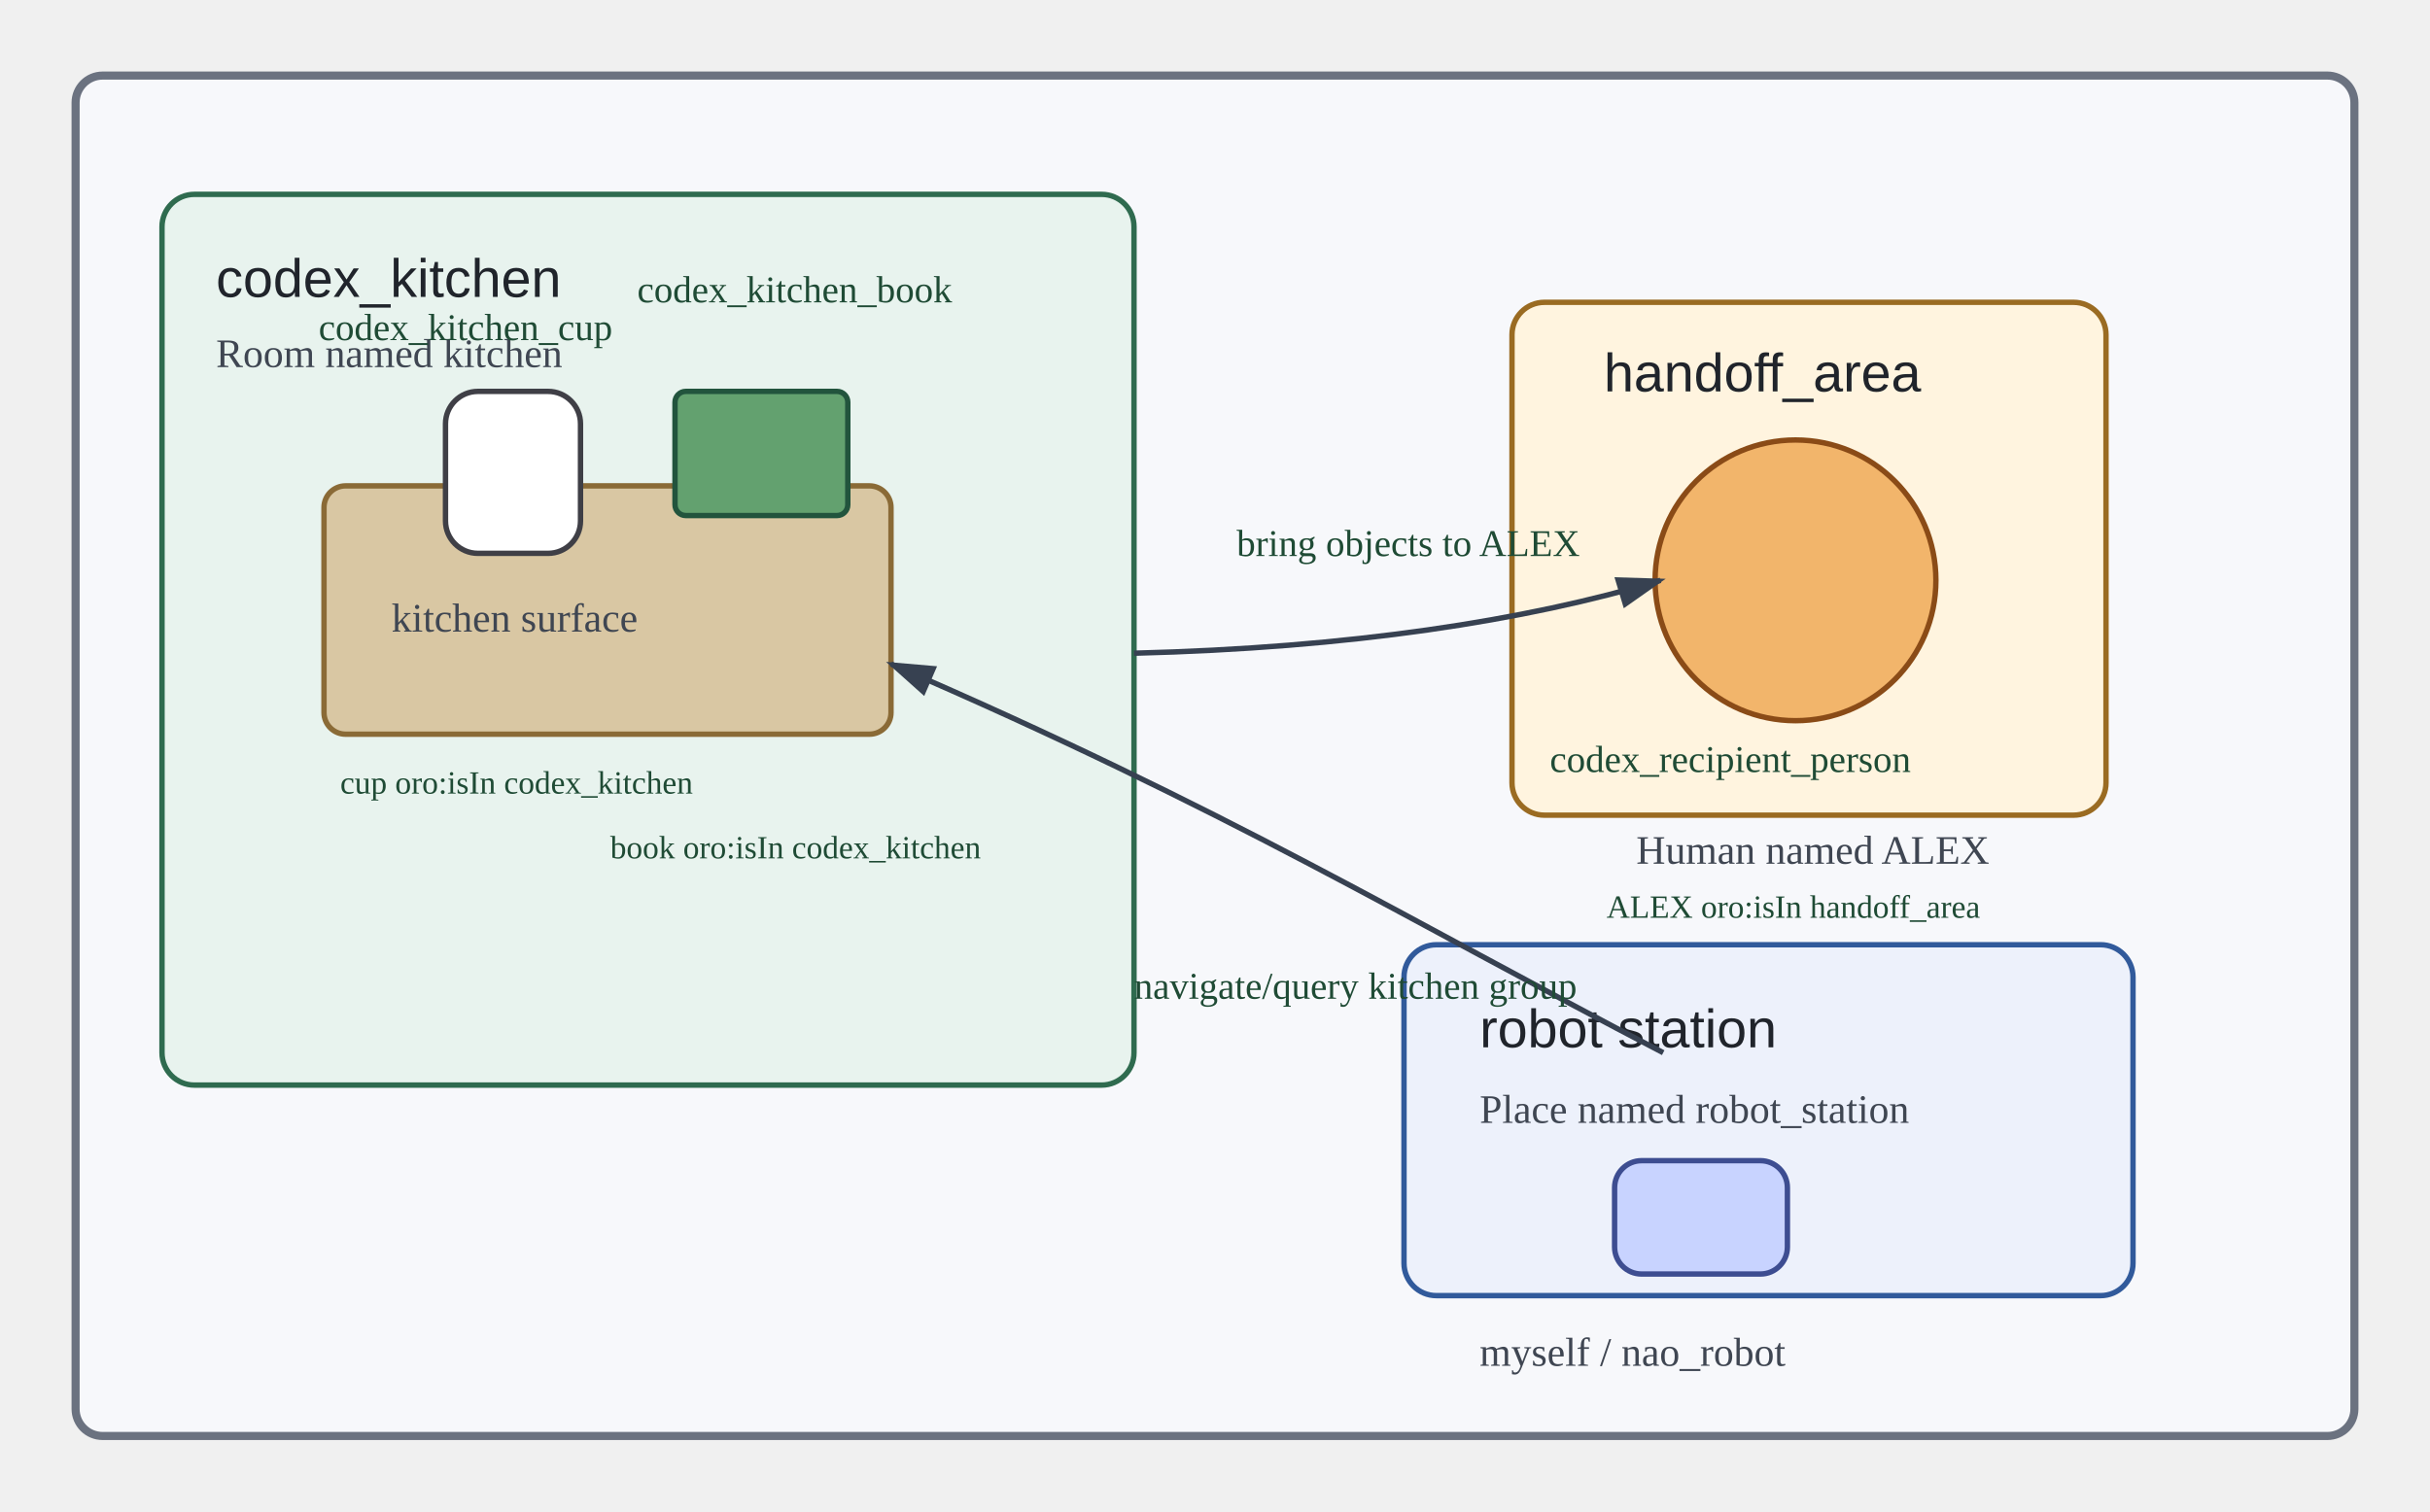
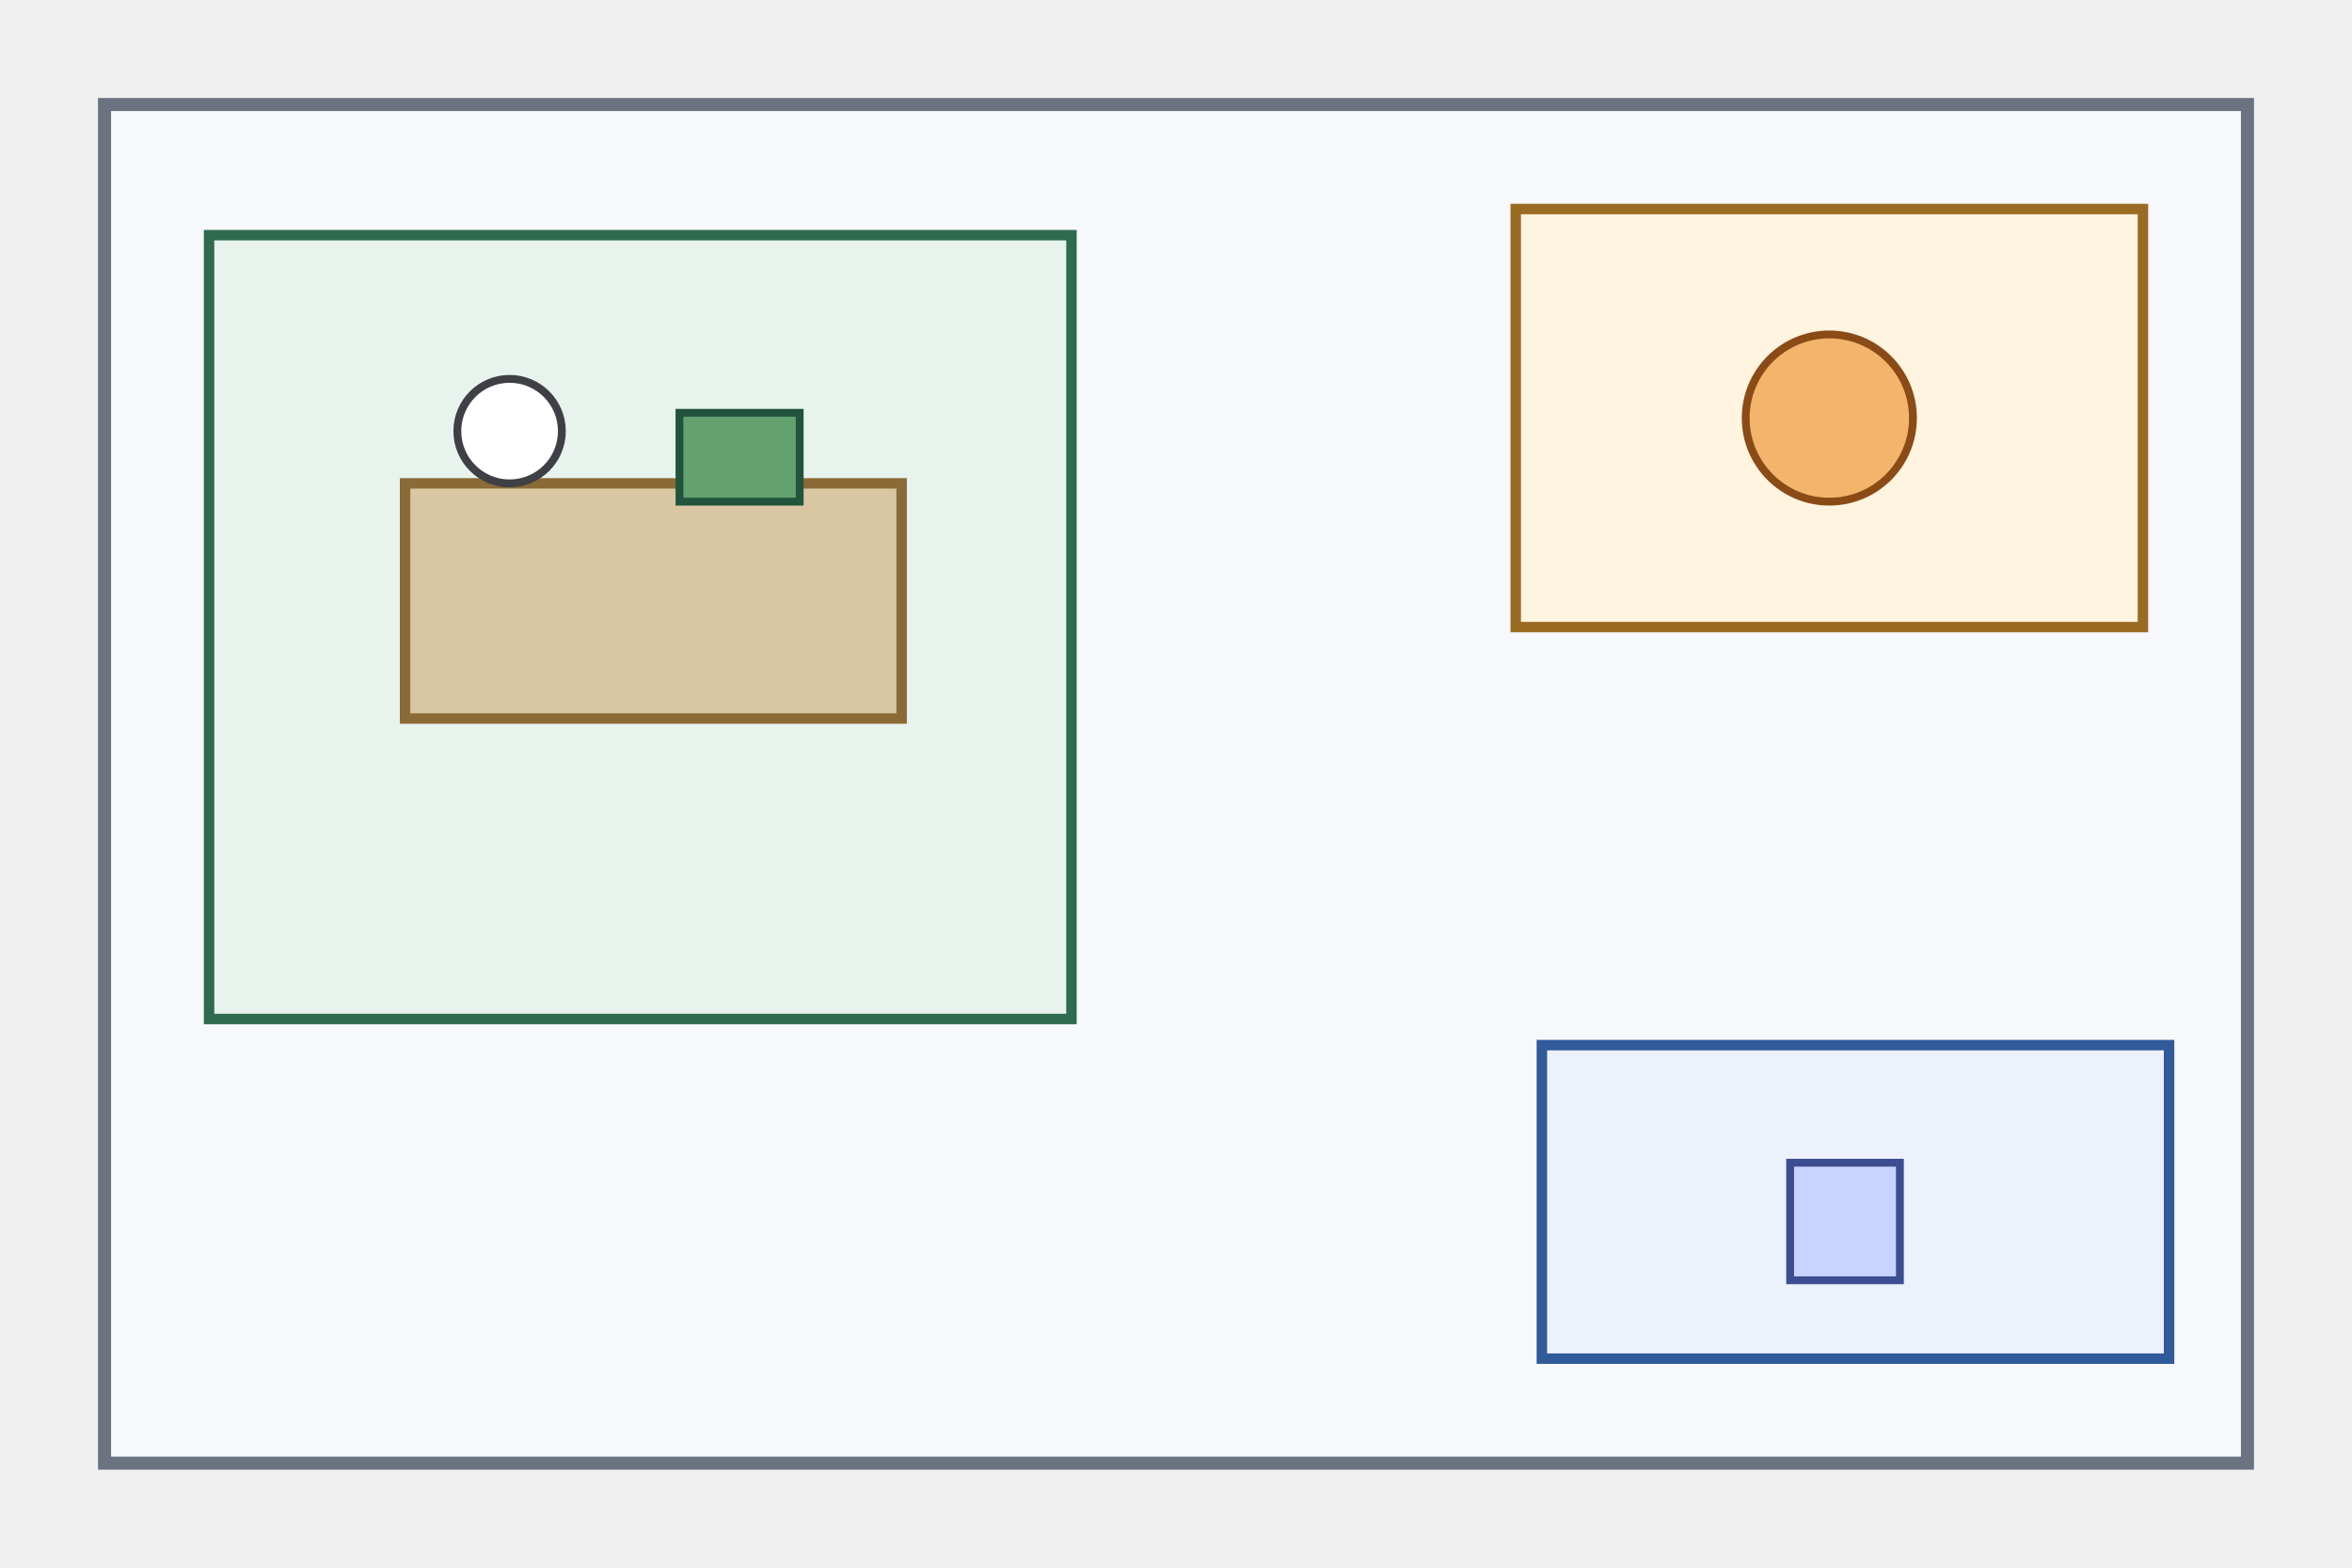
- <svg xmlns="http://www.w3.org/2000/svg" viewBox="0 0 900 560" role="img" aria-labelledby="title desc">
-   <style>
-     .room { fill:#f7f8fb; stroke:#6b7280; stroke-width:3; }
-     .zone { fill:#e8f3ee; stroke:#2f6b4f; stroke-width:2; }
-     .station { fill:#edf1fb; stroke:#315a9b; stroke-width:2; }
-     .handoff { fill:#fff4df; stroke:#9a6b22; stroke-width:2; }
-     .table { fill:#d9c7a3; stroke:#8a6a36; stroke-width:2; }
-     .cup { fill:#ffffff; stroke:#3f3f46; stroke-width:2; }
-     .book { fill:#63a16f; stroke:#22543d; stroke-width:2; }
-     .person { fill:#f2b56b; stroke:#8a4b17; stroke-width:2; }
-     .robot { fill:#c8d3ff; stroke:#3d4d91; stroke-width:2; }
-     .label { font-family:Arial,sans-serif; font-size:20px; fill:#20242b; }
-     .small { font-size:15px; fill:#3f4652; }
-     .fact { font-size:14px; fill:#1f4b35; }
-     .tiny { font-size:12px; fill:#1f4b35; }
-     .arrow { stroke:#374151; stroke-width:2; marker-end:url(#arrow); fill:none; }
-   </style>
-   <defs>
-     <marker id="arrow" markerWidth="10" markerHeight="10" refX="8" refY="3" orient="auto" markerUnits="strokeWidth">
-       <path d="M0,0 L0,6 L9,3 z" fill="#374151" />
-     </marker>
-   </defs>
-   <rect x="28" y="28" width="844" height="504" rx="10" class="room" />
-   <rect x="60" y="72" width="360" height="330" rx="12" class="zone" />
-   <text x="80" y="110" class="label">codex_kitchen</text>
-   <text x="80" y="136" class="small">Room named kitchen</text>
-   <rect x="120" y="180" width="210" height="92" rx="8" class="table" />
-   <text x="145" y="234" class="small">kitchen surface</text>
-   <rect x="165" y="145" width="50" height="60" rx="12" class="cup" />
-   <text x="118" y="126" class="fact">codex_kitchen_cup</text>
-   <text x="126" y="294" class="tiny">cup oro:isIn codex_kitchen</text>
-   <rect x="250" y="145" width="64" height="46" rx="4" class="book" />
-   <text x="236" y="112" class="fact">codex_kitchen_book</text>
-   <text x="226" y="318" class="tiny">book oro:isIn codex_kitchen</text>
-   <rect x="520" y="350" width="270" height="130" rx="12" class="station" />
-   <text x="548" y="388" class="label">robot station</text>
-   <text x="548" y="416" class="small">Place named robot_station</text>
-   <rect x="560" y="112" width="220" height="190" rx="12" class="handoff" />
-   <text x="594" y="145" class="label">handoff_area</text>
-   <circle cx="665" cy="215" r="52" class="person" />
-   <text x="574" y="286" class="fact">codex_recipient_person</text>
-   <text x="606" y="320" class="small">Human named ALEX</text>
-   <text x="595" y="340" class="tiny">ALEX oro:isIn handoff_area</text>
-   <rect x="598" y="430" width="64" height="42" rx="10" class="robot" />
-   <text x="548" y="506" class="small">myself / nao_robot</text>
-   <path class="arrow" d="M420 242 C500 240, 565 230, 615 215" />
-   <text x="458" y="206" class="fact">bring objects to ALEX</text>
-   <path class="arrow" d="M616 390 C520 340, 455 300, 330 246" />
-   <text x="420" y="370" class="fact">navigate/query kitchen group</text>
+ <svg xmlns="http://www.w3.org/2000/svg" width="9m" height="6m" viewBox="-4.5 -3 9 6">
+   <g id="walls">
+     <rect id="delivery_floor" x="-4.1" y="-2.6" width="8.2" height="5.2" fill="#f7f8fb" stroke="#6b7280" stroke-width="0.05" />
+     <rect id="codex_kitchen" x="-3.7" y="-2.1" width="3.3" height="3.0" fill="#e8f3ee" stroke="#2f6b4f" stroke-width="0.04" />
+     <rect id="codex_kitchen_surface" x="-2.95" y="-1.15" width="1.9" height="0.9" fill="#d9c7a3" stroke="#8a6a36" stroke-width="0.04" />
+     <rect id="codex_robot_station" x="1.4" y="1.0" width="2.4" height="1.2" fill="#edf1fb" stroke="#315a9b" stroke-width="0.04" />
+     <rect id="codex_handoff_area" x="1.3" y="-2.2" width="2.4" height="1.6" fill="#fff4df" stroke="#9a6b22" stroke-width="0.04" />
+   </g>
+   <g id="static_objects">
+     <circle id="codex_kitchen_cup" class="Cup" cx="-2.55" cy="-1.35" r="0.2" fill="#ffffff" stroke="#3f3f46" stroke-width="0.03" />
+     <rect id="codex_kitchen_book" class="Book" x="-1.9" y="-1.42" width="0.46" height="0.34" fill="#63a16f" stroke="#22543d" stroke-width="0.03" />
+     <circle id="codex_recipient_person" class="Human" cx="2.5" cy="-1.4" r="0.32" fill="#f2b56b" stroke="#8a4b17" stroke-width="0.03" />
+     <rect id="nao_robot_pose" class="Robot" x="2.35" y="1.45" width="0.42" height="0.45" fill="#c8d3ff" stroke="#3d4d91" stroke-width="0.03" />
+   </g>
</svg>
